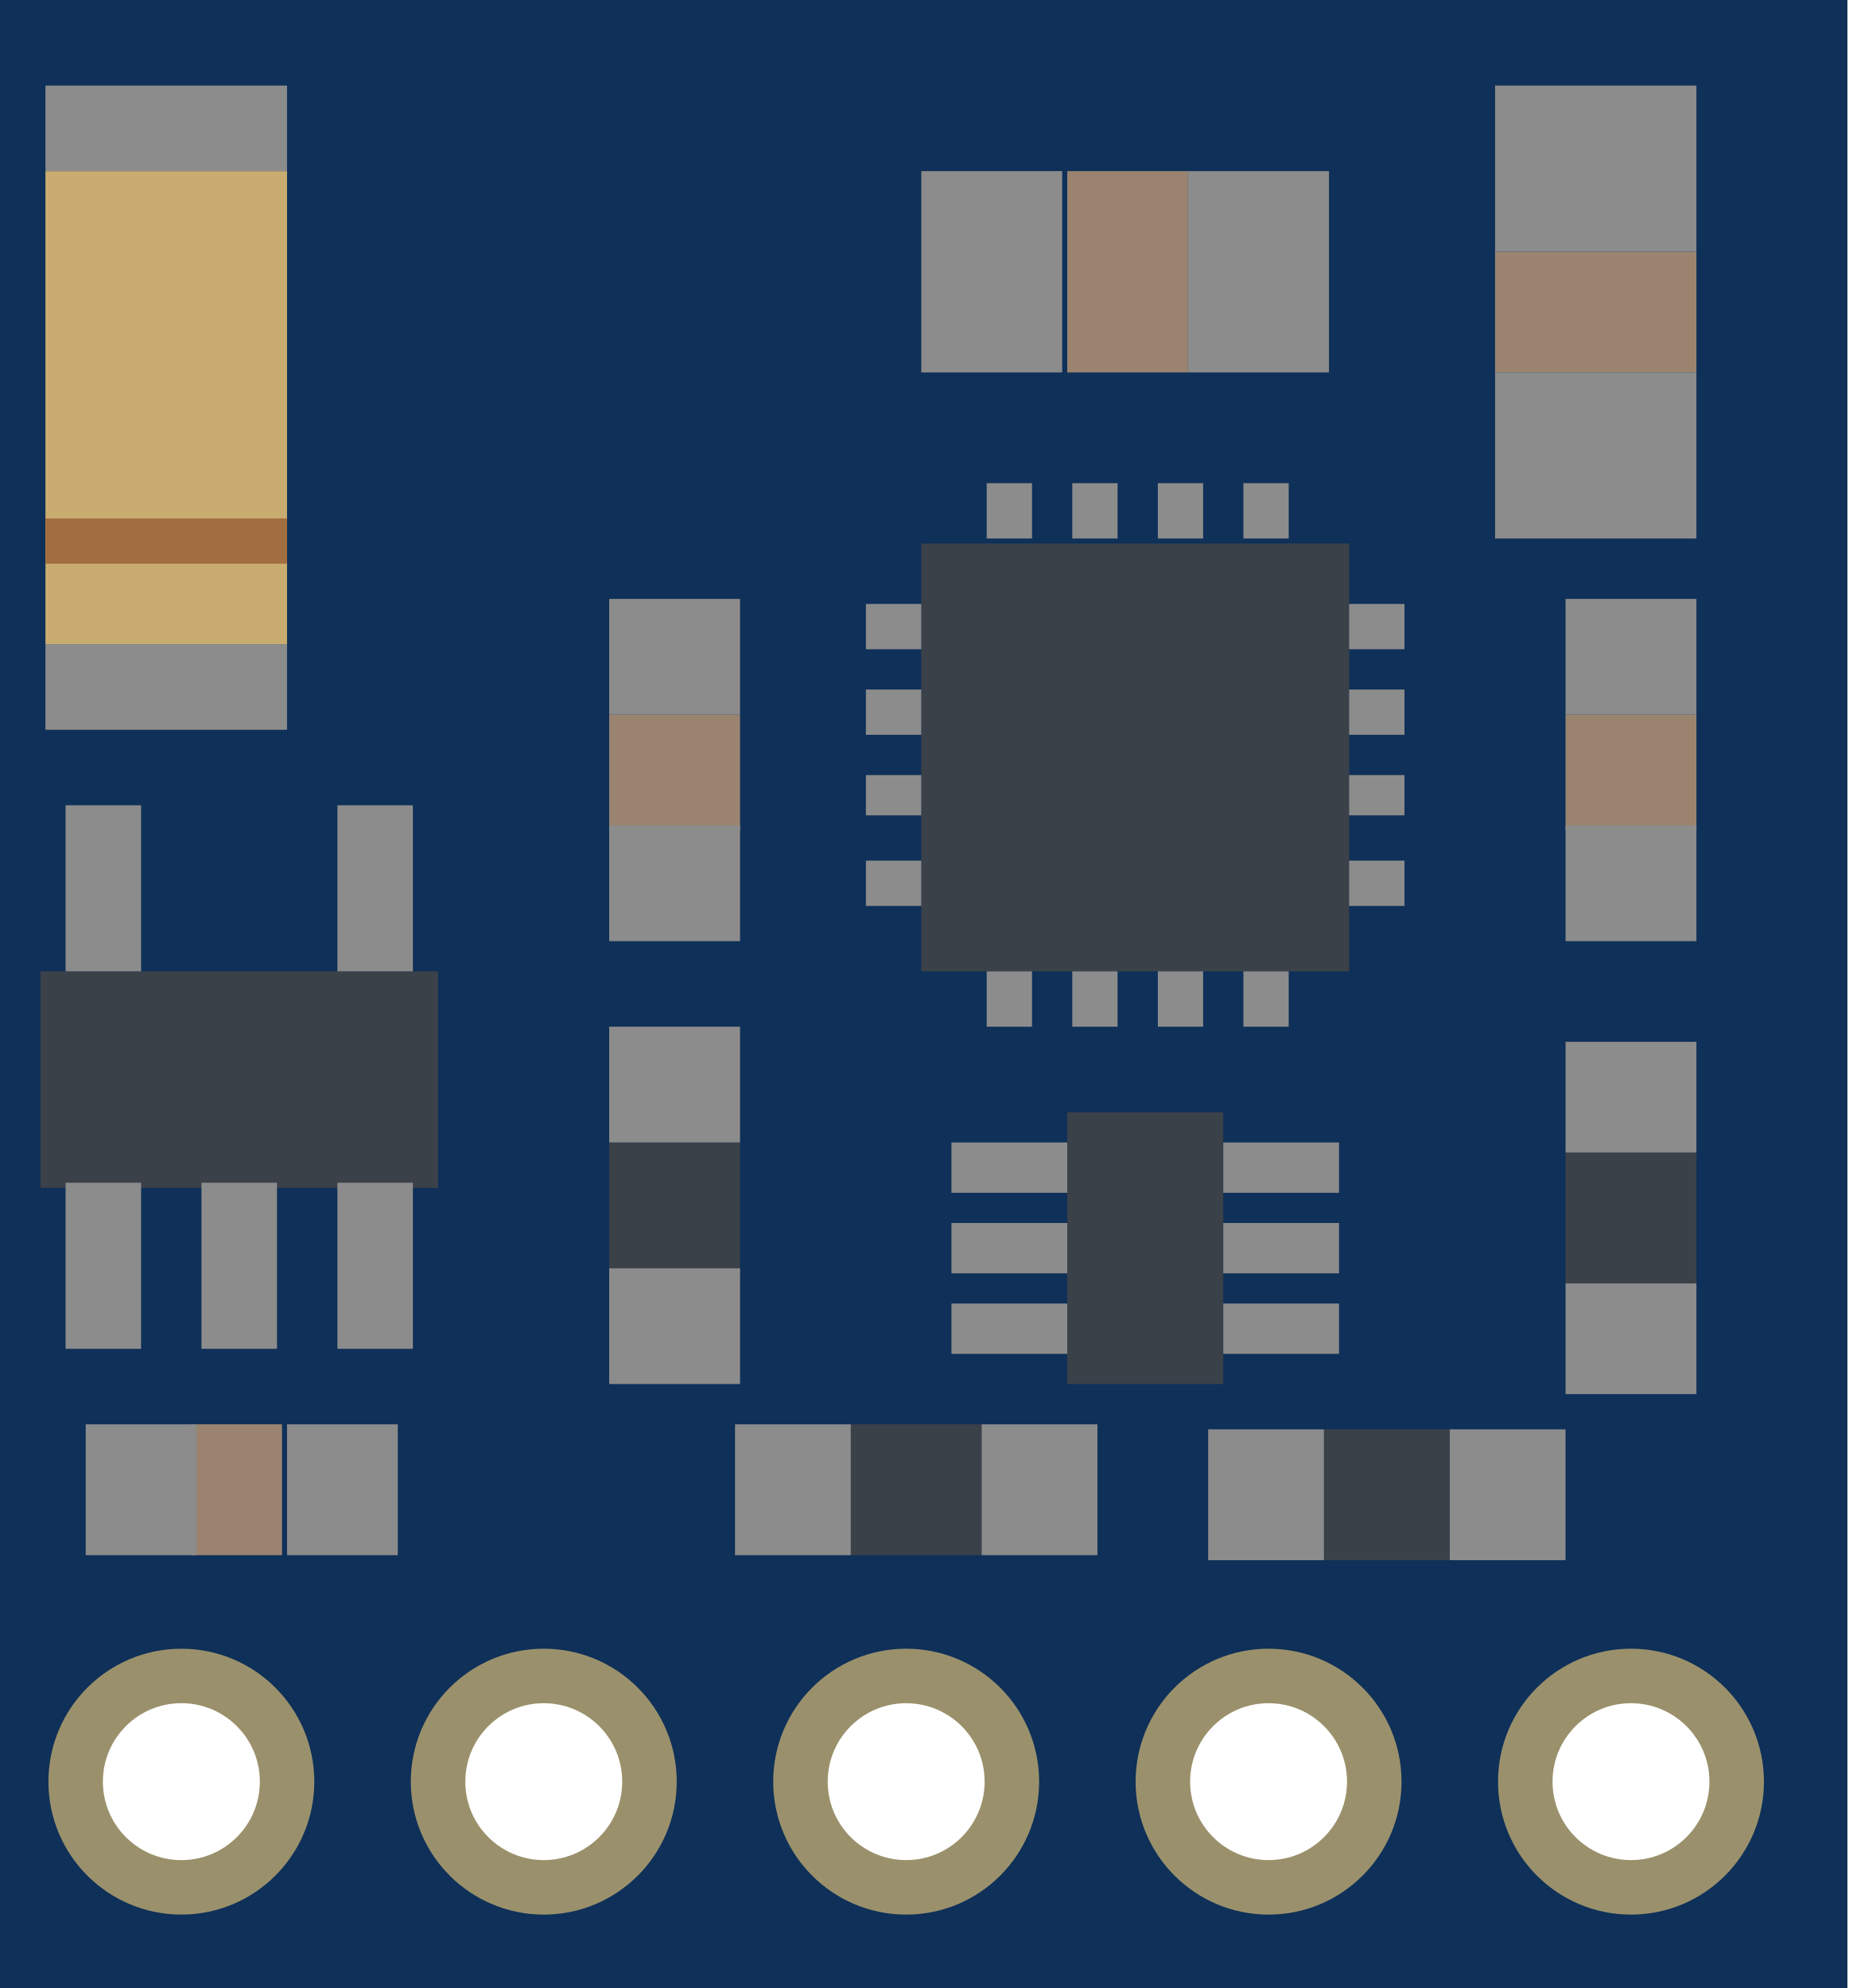
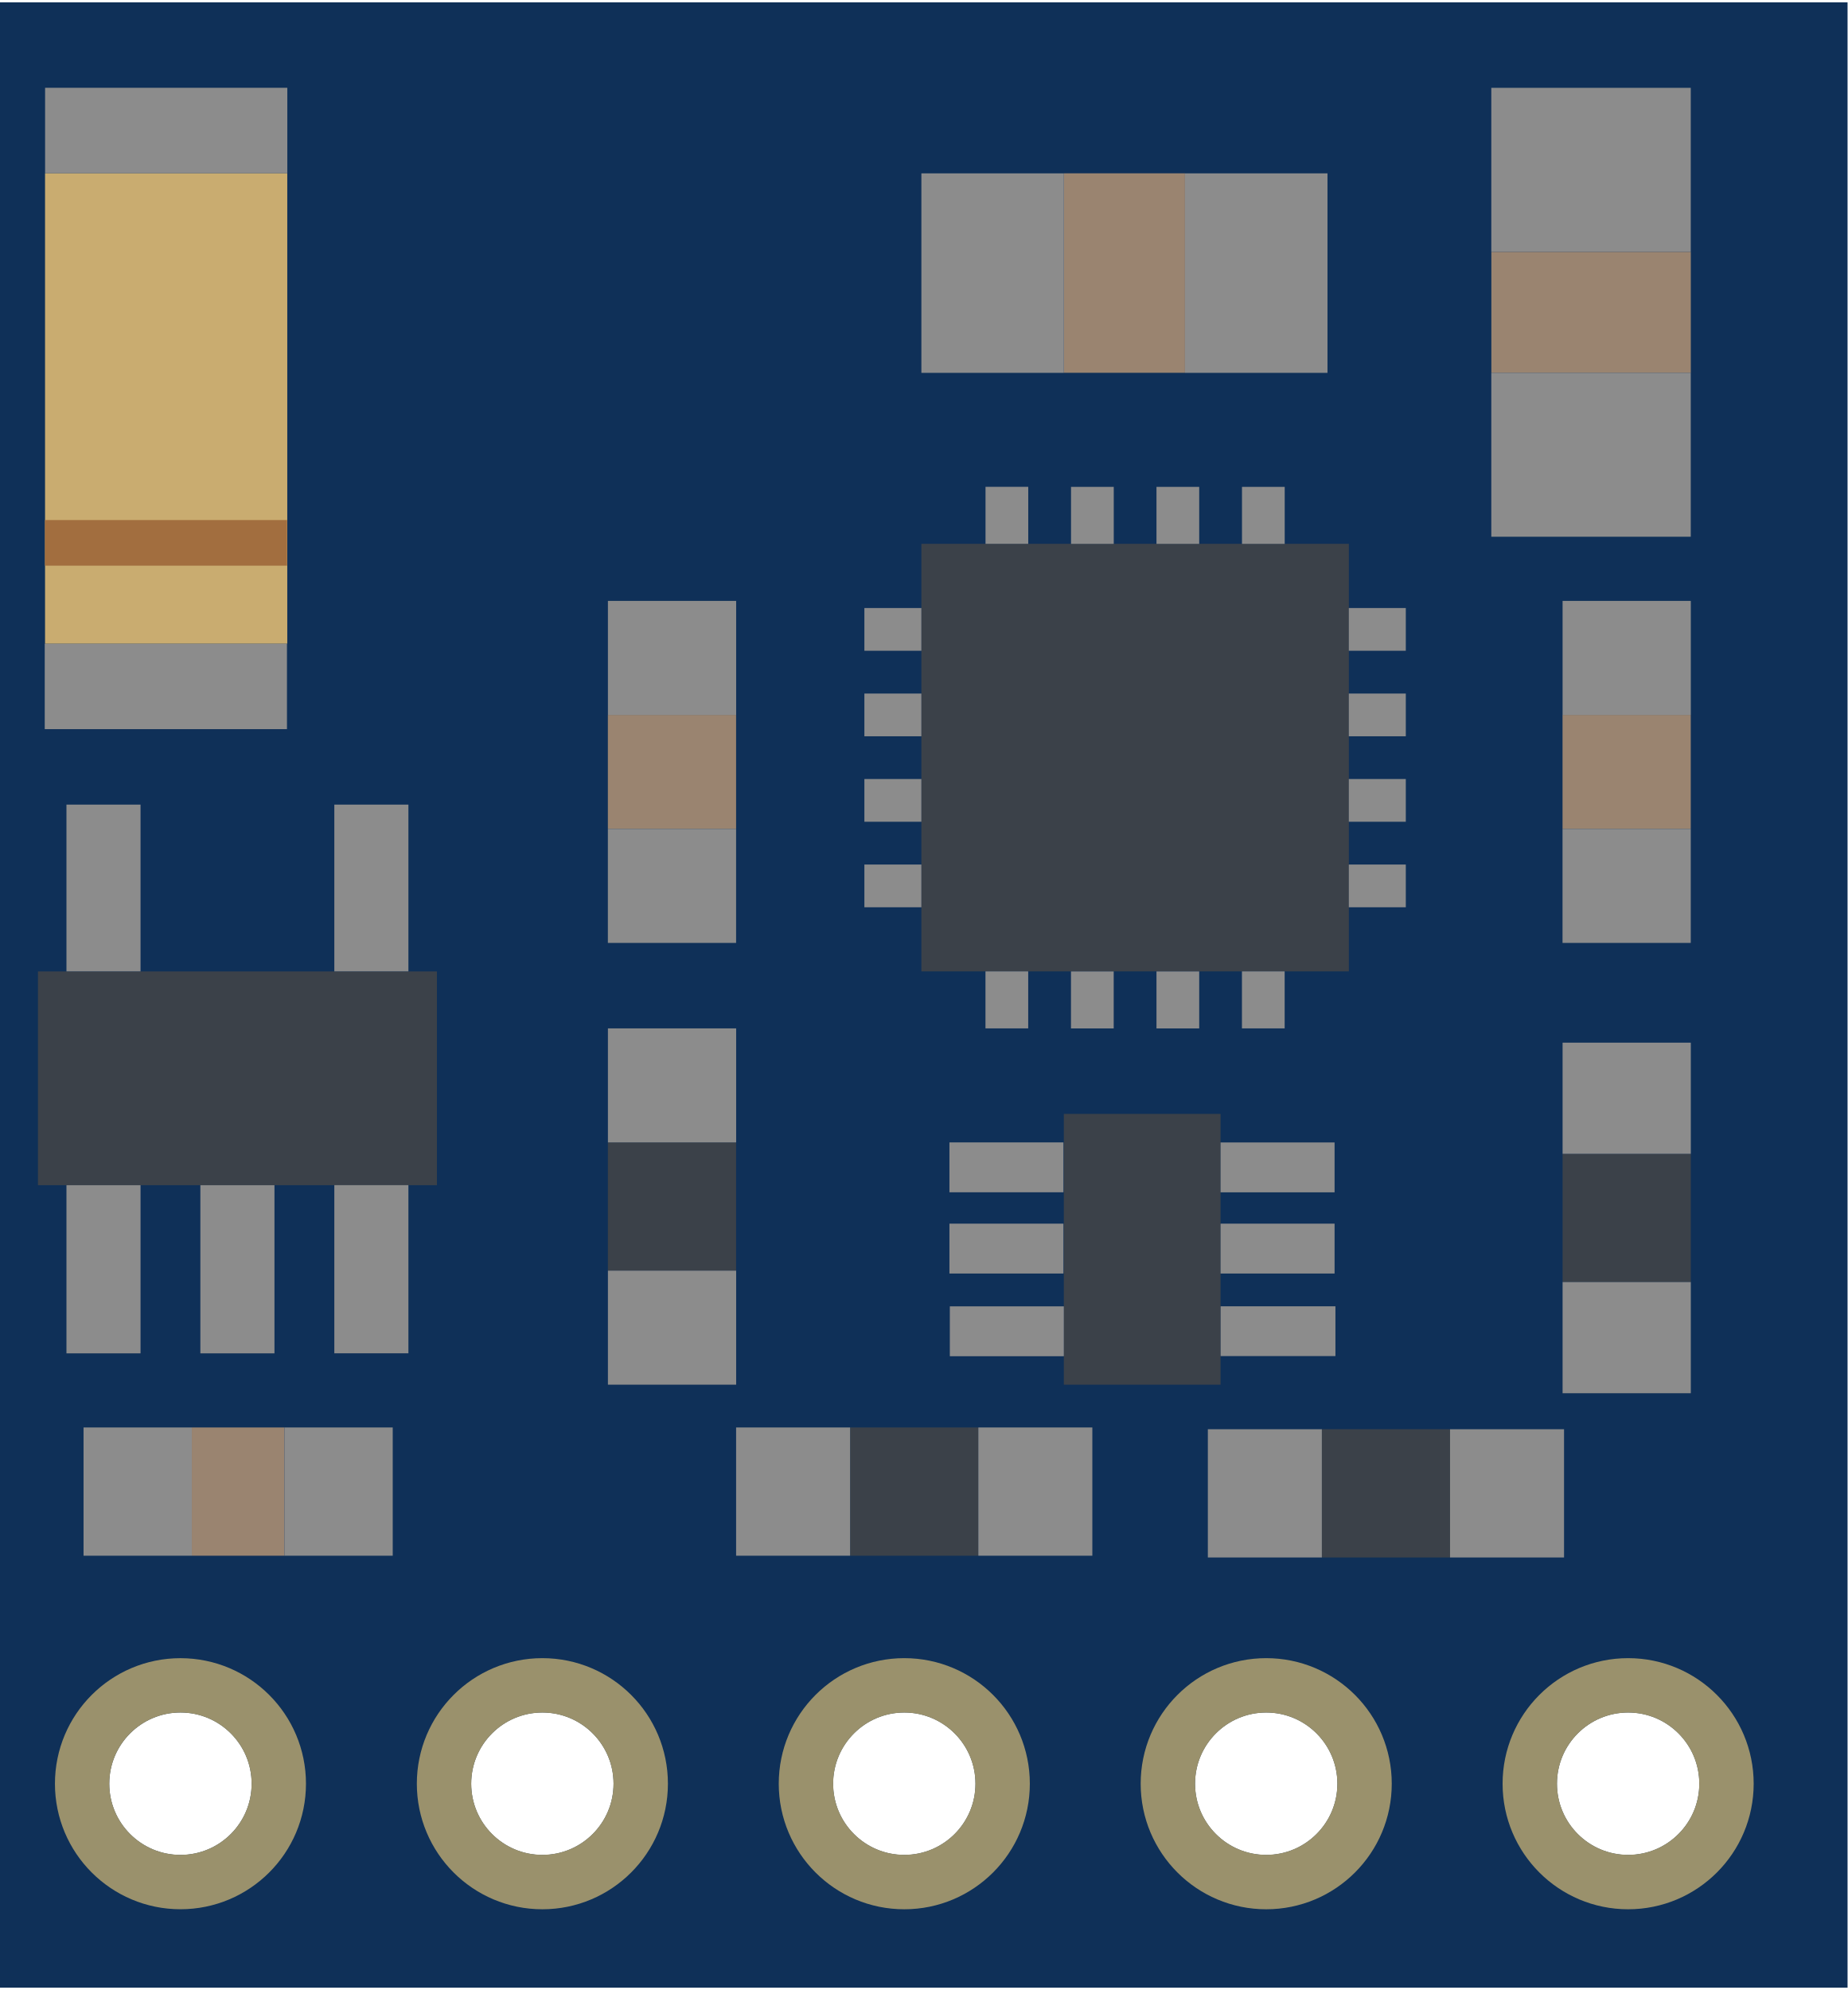
- <svg xmlns="http://www.w3.org/2000/svg" version="1.1" id="layer1" x="0px" y="0px" width="12.98mm" height="13.93mm" viewBox="0 0 36.8 39.5" xml:space="preserve" enable-background="new 0 0 36.8 39.5">
-   <style type="text/css">
- 	.st0{fill:#0F3058;}
- 	.st1{fill:#3B4149;}
- 	.st2{fill:#8C8C8C;}
- 	.st3{fill:#C9AC70;}
- 	.st4{fill:#A26E3F;}
- 	.st5{fill:#9A8470;}
- 	.st6{fill:none;stroke:#9A916C;stroke-width:1.082;stroke-miterlimit:10;}
- 	.st7{fill:none;stroke:#9A916C;stroke-width:1.083;stroke-miterlimit:10;}
- </style>
+ <svg xmlns="http://www.w3.org/2000/svg" version="1.2" baseProfile="tiny" id="Layer1" x="0px" y="0px" width="13mm" height="14mm" viewBox="0 0 36.755 39.49" xml:space="preserve">
  <g id="breadboard">
-     <path class="st0" d="M-0.1,0v39.5h36.8V0H-0.1z M3.6,37.5c-1.1,0-2.1-0.9-2.1-2.1s0.9-2.1,2.1-2.1s2.1,0.9,2.1,2.1   S4.7,37.5,3.6,37.5z M10.8,37.5c-1.1,0-2.1-0.9-2.1-2.1s0.9-2.1,2.1-2.1s2.1,0.9,2.1,2.1S11.9,37.5,10.8,37.5z M18,37.5   c-1.1,0-2.1-0.9-2.1-2.1s0.9-2.1,2.1-2.1s2.1,0.9,2.1,2.1S19.1,37.5,18,37.5z M25.2,37.5c-1.1,0-2.1-0.9-2.1-2.1s0.9-2.1,2.1-2.1   s2.1,0.9,2.1,2.1S26.3,37.5,25.2,37.5z M32.4,37.5c-1.1,0-2.1-0.9-2.1-2.1s0.9-2.1,2.1-2.1c1.1,0,2.1,0.9,2.1,2.1   S33.5,37.5,32.4,37.5z" />
+     <path fill="#0F3058" d="M-0.095,0v39.49h36.85V0H-0.095z M3.59,36.85c-0.783,0-1.417-0.635-1.417-1.417s0.635-1.417,1.417-1.417   c0.783,0,1.417,0.635,1.417,1.417S4.372,36.85,3.59,36.85z M10.79,36.85c-0.783,0-1.417-0.635-1.417-1.417s0.635-1.417,1.417-1.417   s1.417,0.635,1.417,1.417S11.572,36.85,10.79,36.85z M17.99,36.85c-0.783,0-1.417-0.635-1.417-1.417s0.635-1.417,1.417-1.417   s1.417,0.635,1.417,1.417S18.772,36.85,17.99,36.85z M25.19,36.85c-0.783,0-1.417-0.635-1.417-1.417s0.635-1.417,1.417-1.417   s1.417,0.635,1.417,1.417S25.972,36.85,25.19,36.85z M32.39,36.85c-0.783,0-1.417-0.635-1.417-1.417s0.635-1.417,1.417-1.417   c0.783,0,1.417,0.635,1.417,1.417S33.172,36.85,32.39,36.85z" />
    <g>
-       <rect x="0.8" y="19.3" class="st1" width="7.9" height="4.3" />
+       <rect x="0.755" y="19.276" fill="#3B4149" width="7.937" height="4.252" />
      <g>
-         <rect x="1.3" y="16" class="st2" width="1.5" height="3.3" />
-         <rect x="6.7" y="16" class="st2" width="1.5" height="3.3" />
+         <rect x="1.322" y="15.958" fill="#8C8C8C" width="1.474" height="3.317" />
+         <rect x="6.651" y="15.958" fill="#8C8C8C" width="1.474" height="3.317" />
      </g>
      <g>
-         <rect x="1.3" y="23.5" class="st2" width="1.5" height="3.3" />
-         <rect x="4" y="23.5" class="st2" width="1.5" height="3.3" />
-         <rect x="6.7" y="23.5" class="st2" width="1.5" height="3.3" />
+         <rect x="1.322" y="23.528" fill="#8C8C8C" width="1.474" height="3.345" />
+         <rect x="3.986" y="23.528" fill="#8C8C8C" width="1.474" height="3.345" />
+         <rect x="6.651" y="23.527" fill="#8C8C8C" width="1.474" height="3.345" />
      </g>
    </g>
    <g>
-       <rect x="18.3" y="10.8" class="st1" width="8.5" height="8.5" />
+       <rect x="18.33" y="10.771" fill="#3B4149" width="8.504" height="8.504" />
      <g>
-         <rect x="19.6" y="9.6" class="st2" width="0.9" height="1.1" />
-         <rect x="21.3" y="9.6" class="st2" width="0.9" height="1.1" />
-         <rect x="23" y="9.6" class="st2" width="0.9" height="1.1" />
-         <rect x="24.7" y="9.6" class="st2" width="0.9" height="1.1" />
+         <rect x="19.606" y="9.637" fill="#8C8C8C" width="0.85" height="1.134" />
+         <rect x="21.307" y="9.638" fill="#8C8C8C" width="0.85" height="1.134" />
+         <rect x="23.007" y="9.638" fill="#8C8C8C" width="0.85" height="1.134" />
+         <rect x="24.708" y="9.638" fill="#8C8C8C" width="0.85" height="1.134" />
      </g>
      <g>
-         <rect x="19.6" y="19.3" class="st2" width="0.9" height="1.1" />
-         <rect x="21.3" y="19.3" class="st2" width="0.9" height="1.1" />
-         <rect x="23" y="19.3" class="st2" width="0.9" height="1.1" />
-         <rect x="24.7" y="19.3" class="st2" width="0.9" height="1.1" />
+         <rect x="19.605" y="19.275" fill="#8C8C8C" width="0.85" height="1.134" />
+         <rect x="21.306" y="19.276" fill="#8C8C8C" width="0.85" height="1.134" />
+         <rect x="23.007" y="19.276" fill="#8C8C8C" width="0.85" height="1.134" />
+         <rect x="24.707" y="19.275" fill="#8C8C8C" width="0.85" height="1.134" />
      </g>
      <g>
-         <rect x="17.2" y="17.1" class="st2" width="1.1" height="0.9" />
-         <rect x="17.2" y="15.4" class="st2" width="1.1" height="0.8" />
-         <rect x="17.2" y="13.7" class="st2" width="1.1" height="0.9" />
-         <rect x="17.2" y="12" class="st2" width="1.1" height="0.9" />
+         <rect x="17.196" y="17.15" fill="#8C8C8C" width="1.134" height="0.85" />
+         <rect x="17.196" y="15.449" fill="#8C8C8C" width="1.134" height="0.85" />
+         <rect x="17.196" y="13.749" fill="#8C8C8C" width="1.134" height="0.85" />
+         <rect x="17.196" y="12.048" fill="#8C8C8C" width="1.134" height="0.85" />
      </g>
      <g>
-         <rect x="26.8" y="17.1" class="st2" width="1.1" height="0.9" />
-         <rect x="26.8" y="15.4" class="st2" width="1.1" height="0.8" />
-         <rect x="26.8" y="13.7" class="st2" width="1.1" height="0.9" />
-         <rect x="26.8" y="12" class="st2" width="1.1" height="0.9" />
+         <rect x="26.833" y="17.15" fill="#8C8C8C" width="1.134" height="0.85" />
+         <rect x="26.833" y="15.449" fill="#8C8C8C" width="1.134" height="0.85" />
+         <rect x="26.833" y="13.749" fill="#8C8C8C" width="1.134" height="0.85" />
+         <rect x="26.833" y="12.048" fill="#8C8C8C" width="1.134" height="0.85" />
      </g>
    </g>
    <g>
-       <rect x="21.2" y="22.1" class="st1" width="3.1" height="5.4" />
+       <rect x="21.164" y="22.11" fill="#3B4149" width="3.118" height="5.386" />
      <g>
-         <rect x="18.9" y="25.9" class="st2" width="2.3" height="1" />
-         <rect x="18.9" y="24.3" class="st2" width="2.3" height="1" />
-         <rect x="18.9" y="22.7" class="st2" width="2.3" height="1" />
+         <rect x="18.896" y="25.938" fill="#8C8C8C" width="2.268" height="0.992" />
+         <rect x="18.888" y="24.293" fill="#8C8C8C" width="2.268" height="0.992" />
+         <rect x="18.888" y="22.677" fill="#8C8C8C" width="2.268" height="0.992" />
      </g>
      <g>
-         <rect x="24.3" y="25.9" class="st2" width="2.3" height="1" />
-         <rect x="24.3" y="24.3" class="st2" width="2.3" height="1" />
-         <rect x="24.3" y="22.7" class="st2" width="2.3" height="1" />
+         <rect x="24.283" y="25.937" fill="#8C8C8C" width="2.284" height="0.99" />
+         <rect x="24.282" y="24.293" fill="#8C8C8C" width="2.268" height="0.992" />
+         <rect x="24.282" y="22.678" fill="#8C8C8C" width="2.268" height="0.992" />
      </g>
    </g>
    <g>
-       <rect x="0.9" y="12.8" class="st2" width="4.8" height="1.7" />
-       <rect x="0.9" y="1.7" class="st2" width="4.8" height="1.7" />
-       <rect x="0.9" y="3.4" class="st3" width="4.8" height="9.4" />
-       <rect x="0.9" y="10.3" class="st4" width="4.8" height="0.9" />
+       <rect x="0.89" y="12.756" fill="#8C8C8C" width="4.819" height="1.701" />
+       <rect x="0.897" y="1.7" fill="#8C8C8C" width="4.819" height="1.701" />
+       <rect x="0.896" y="3.402" fill="#C9AC70" width="4.819" height="9.354" />
+       <rect x="0.893" y="10.298" fill="#A26E3F" width="4.819" height="0.907" />
    </g>
    <g>
-       <rect x="21.2" y="3.4" class="st5" width="2.4" height="4" />
-       <rect x="18.3" y="3.4" class="st2" width="2.8" height="4" />
-       <rect x="23.6" y="3.4" class="st2" width="2.8" height="4" />
+       <rect x="21.165" y="3.401" fill="#9A8470" width="2.409" height="3.968" />
+       <rect x="18.33" y="3.402" fill="#8C8C8C" width="2.835" height="3.968" />
+       <rect x="23.574" y="3.402" fill="#8C8C8C" width="2.835" height="3.968" />
    </g>
    <g>
-       <rect x="29.7" y="5" class="st5" width="4" height="2.4" />
-       <rect x="29.7" y="7.4" class="st2" width="4" height="3.3" />
-       <rect x="29.7" y="1.7" class="st2" width="4" height="3.3" />
+       <rect x="29.669" y="4.962" fill="#9A8470" width="3.968" height="2.409" />
+       <rect x="29.668" y="7.37" fill="#8C8C8C" width="3.968" height="3.26" />
+       <rect x="29.668" y="1.701" fill="#8C8C8C" width="3.968" height="3.26" />
    </g>
    <g>
-       <rect x="31.1" y="14.2" class="st5" width="2.6" height="2.3" />
-       <rect x="31.1" y="16.4" class="st2" width="2.6" height="2.3" />
-       <rect x="31.1" y="11.9" class="st2" width="2.6" height="2.3" />
+       <rect x="31.085" y="14.173" fill="#9A8470" width="2.551" height="2.268" />
+       <rect x="31.085" y="16.441" fill="#8C8C8C" width="2.551" height="2.268" />
+       <rect x="31.086" y="11.906" fill="#8C8C8C" width="2.551" height="2.268" />
    </g>
    <g>
-       <rect x="12.1" y="14.2" class="st5" width="2.6" height="2.3" />
-       <rect x="12.1" y="16.4" class="st2" width="2.6" height="2.3" />
-       <rect x="12.1" y="11.9" class="st2" width="2.6" height="2.3" />
+       <rect x="12.093" y="14.173" fill="#9A8470" width="2.551" height="2.268" />
+       <rect x="12.093" y="16.441" fill="#8C8C8C" width="2.551" height="2.268" />
+       <rect x="12.094" y="11.906" fill="#8C8C8C" width="2.551" height="2.268" />
    </g>
    <g>
-       <rect x="12.1" y="22.7" class="st1" width="2.6" height="2.6" />
-       <rect x="12.1" y="25.2" class="st2" width="2.6" height="2.3" />
-       <rect x="12.1" y="20.4" class="st2" width="2.6" height="2.3" />
+       <rect x="12.093" y="22.677" fill="#3B4149" width="2.551" height="2.551" />
+       <rect x="12.094" y="25.228" fill="#8C8C8C" width="2.551" height="2.268" />
+       <rect x="12.094" y="20.409" fill="#8C8C8C" width="2.551" height="2.268" />
    </g>
    <g>
-       <rect x="31.1" y="22.9" class="st1" width="2.6" height="2.6" />
-       <rect x="31.1" y="25.5" class="st2" width="2.6" height="2.2" />
-       <rect x="31.1" y="20.7" class="st2" width="2.6" height="2.2" />
+       <rect x="31.086" y="22.904" fill="#3B4149" width="2.551" height="2.551" />
+       <rect x="31.086" y="25.455" fill="#8C8C8C" width="2.551" height="2.211" />
+       <rect x="31.086" y="20.693" fill="#8C8C8C" width="2.551" height="2.211" />
    </g>
    <g>
-       <rect x="26.3" y="28.4" class="st1" width="2.6" height="2.6" />
-       <rect x="28.8" y="28.4" class="st2" width="2.3" height="2.6" />
-       <rect x="24" y="28.4" class="st2" width="2.3" height="2.6" />
+       <rect x="26.296" y="28.382" fill="#3B4149" width="2.551" height="2.551" />
+       <rect x="28.847" y="28.382" fill="#8C8C8C" width="2.268" height="2.551" />
+       <rect x="24.029" y="28.382" fill="#8C8C8C" width="2.268" height="2.551" />
    </g>
    <g>
-       <rect x="16.9" y="28.3" class="st1" width="2.6" height="2.6" />
-       <rect x="19.5" y="28.3" class="st2" width="2.3" height="2.6" />
-       <rect x="14.6" y="28.3" class="st2" width="2.3" height="2.6" />
+       <rect x="16.913" y="28.347" fill="#3B4149" width="2.551" height="2.551" />
+       <rect x="19.463" y="28.347" fill="#8C8C8C" width="2.268" height="2.551" />
+       <rect x="14.644" y="28.347" fill="#8C8C8C" width="2.268" height="2.551" />
    </g>
    <g>
-       <rect x="3.8" y="28.3" class="st5" width="1.8" height="2.6" />
-       <rect x="1.7" y="28.3" class="st2" width="2.2" height="2.6" />
-       <rect x="5.7" y="28.3" class="st2" width="2.2" height="2.6" />
+       <rect x="3.816" y="28.347" fill="#9A8470" width="1.843" height="2.551" />
+       <rect x="1.662" y="28.347" fill="#8C8C8C" width="2.154" height="2.551" />
+       <rect x="5.659" y="28.347" fill="#8C8C8C" width="2.154" height="2.551" />
    </g>
-     <circle class="st6" cx="3.6" cy="35.4" r="2.1" />
-     <circle class="st7" cx="10.8" cy="35.4" r="2.1" />
-     <circle class="st7" cx="18" cy="35.4" r="2.1" />
-     <circle class="st7" cx="25.2" cy="35.4" r="2.1" />
-     <circle class="st7" cx="32.4" cy="35.4" r="2.1" />
+     <circle fill="none" stroke="#9A916C" stroke-width="1.082" stroke-miterlimit="10" cx="3.59" cy="35.433" r="1.956" />
+     <circle fill="none" stroke="#9A916C" stroke-width="1.083" stroke-miterlimit="10" cx="10.79" cy="35.433" r="1.956" />
+     <circle fill="none" stroke="#9A916C" stroke-width="1.083" stroke-miterlimit="10" cx="17.99" cy="35.433" r="1.956" />
+     <circle fill="none" stroke="#9A916C" stroke-width="1.083" stroke-miterlimit="10" cx="25.19" cy="35.433" r="1.956" />
+     <circle fill="none" stroke="#9A916C" stroke-width="1.083" stroke-miterlimit="10" cx="32.39" cy="35.433" r="1.956" />
  </g>
</svg>
